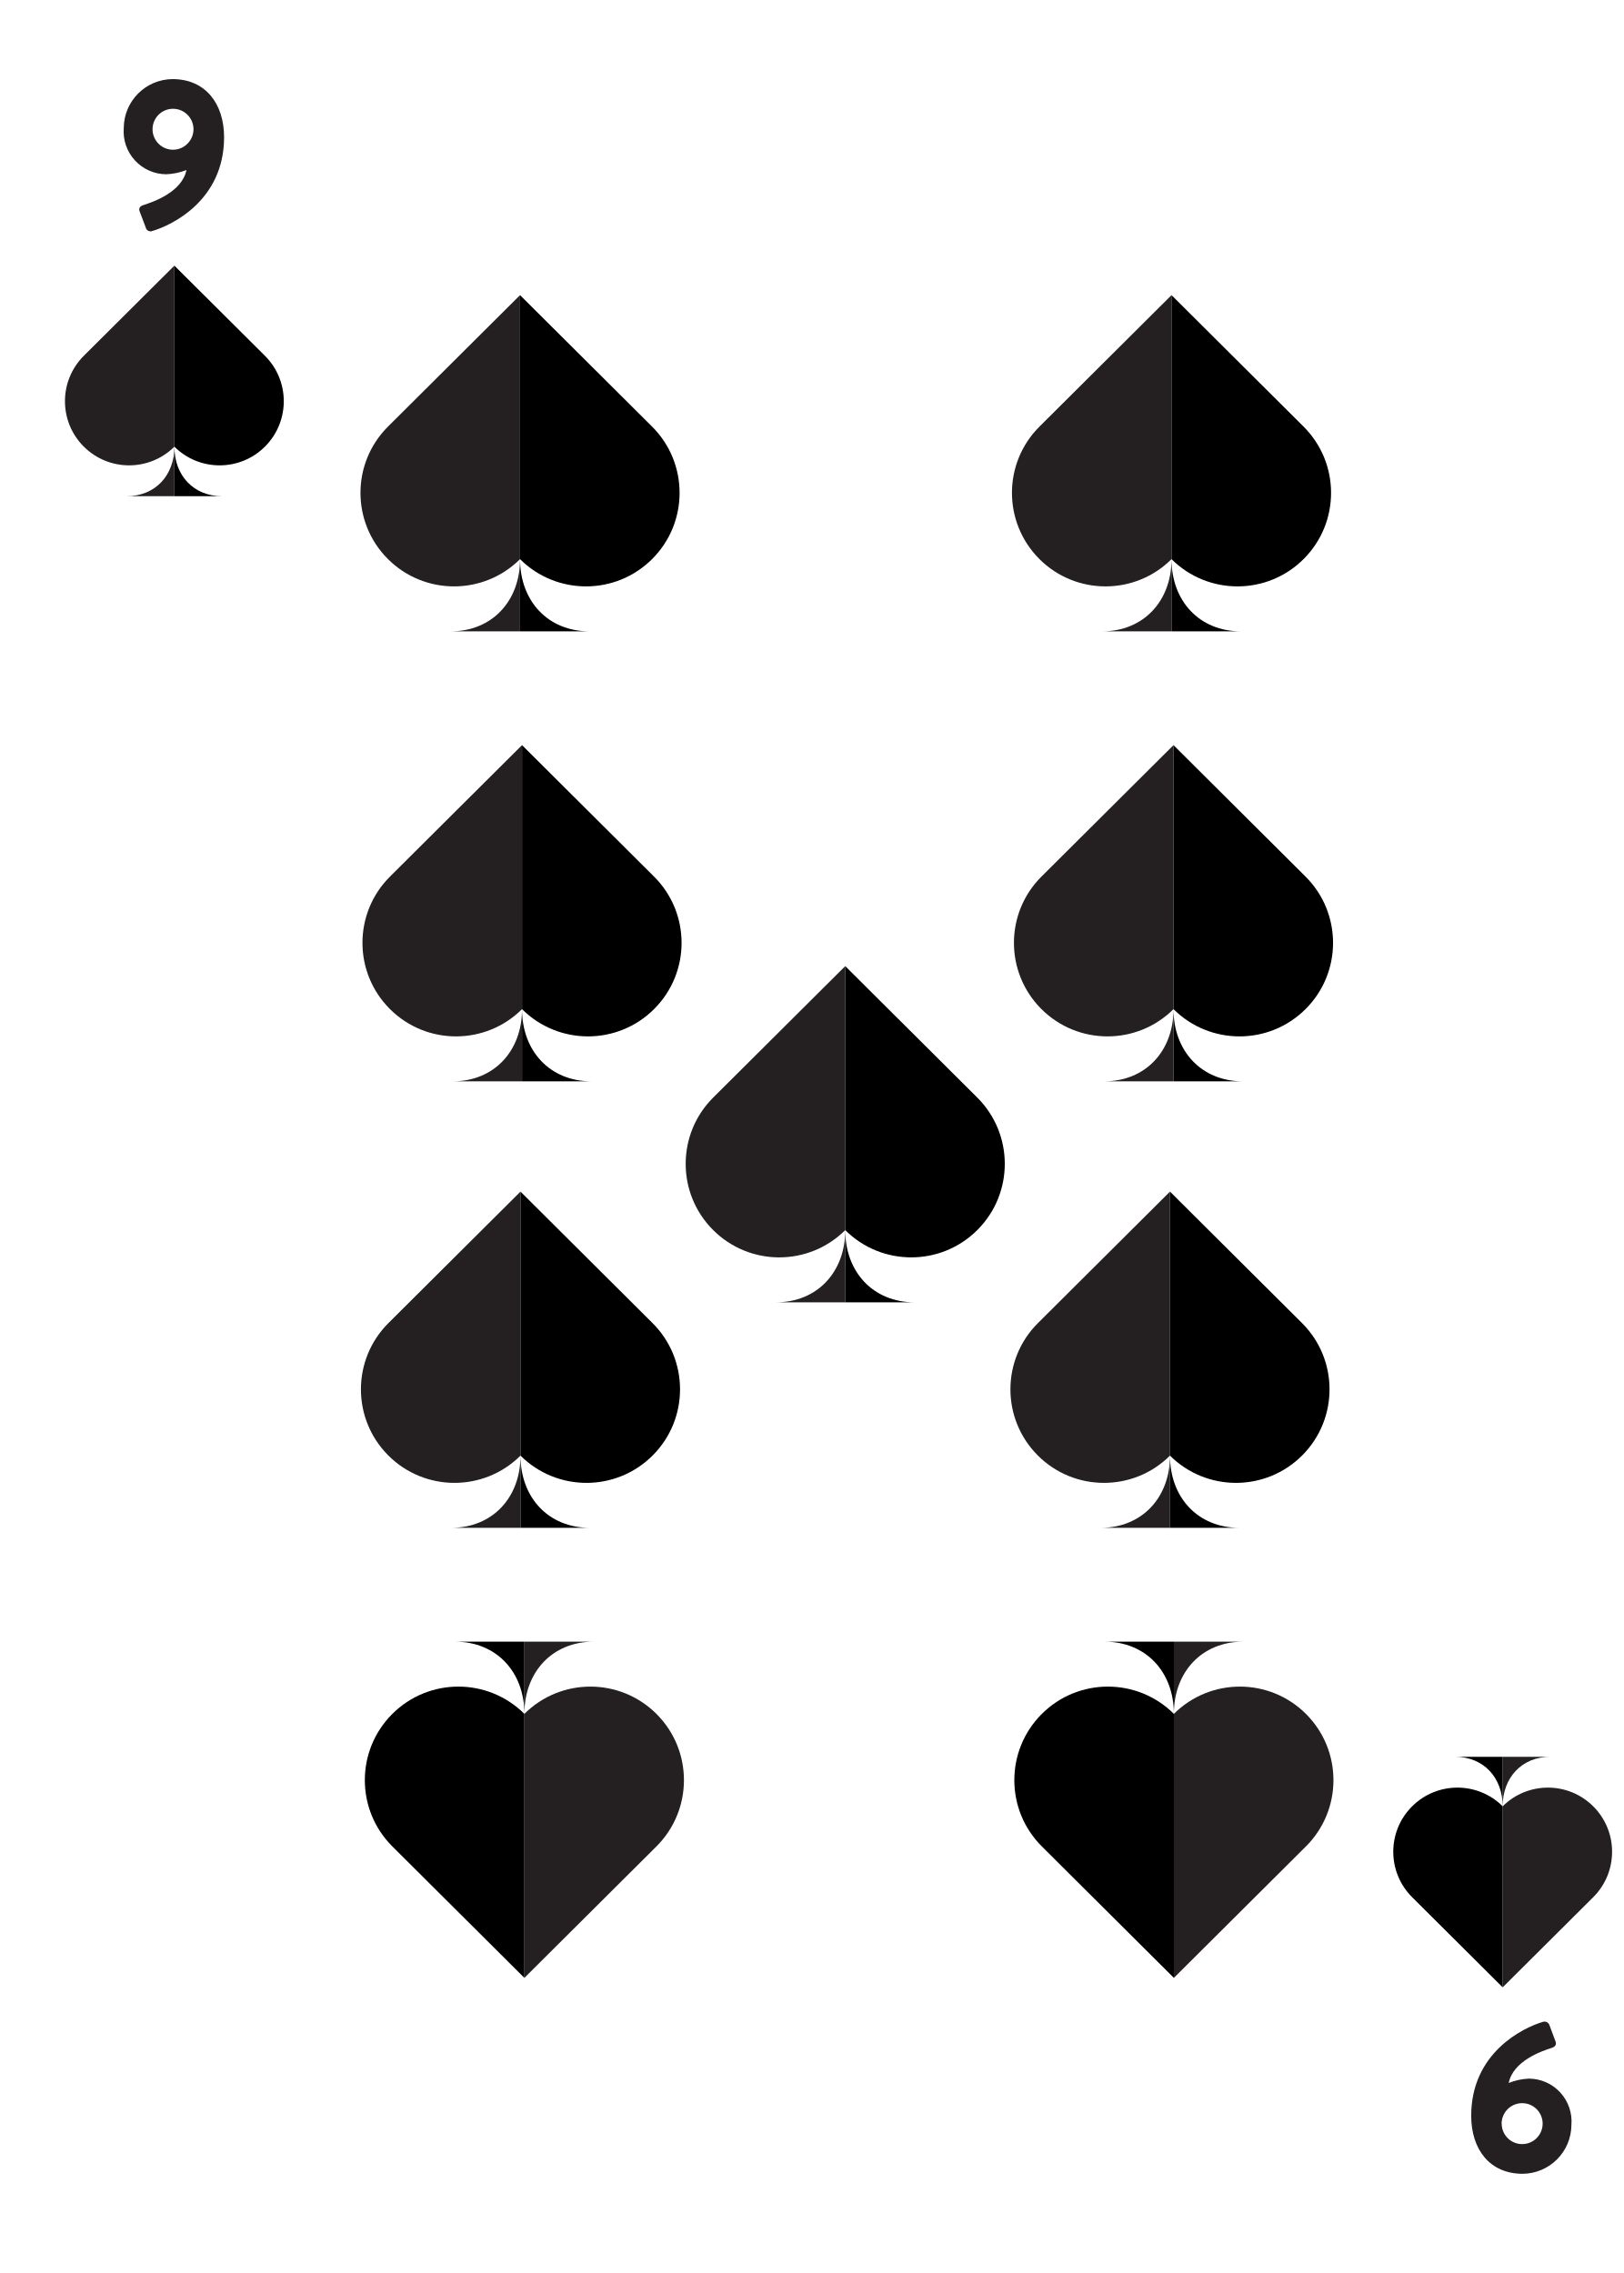
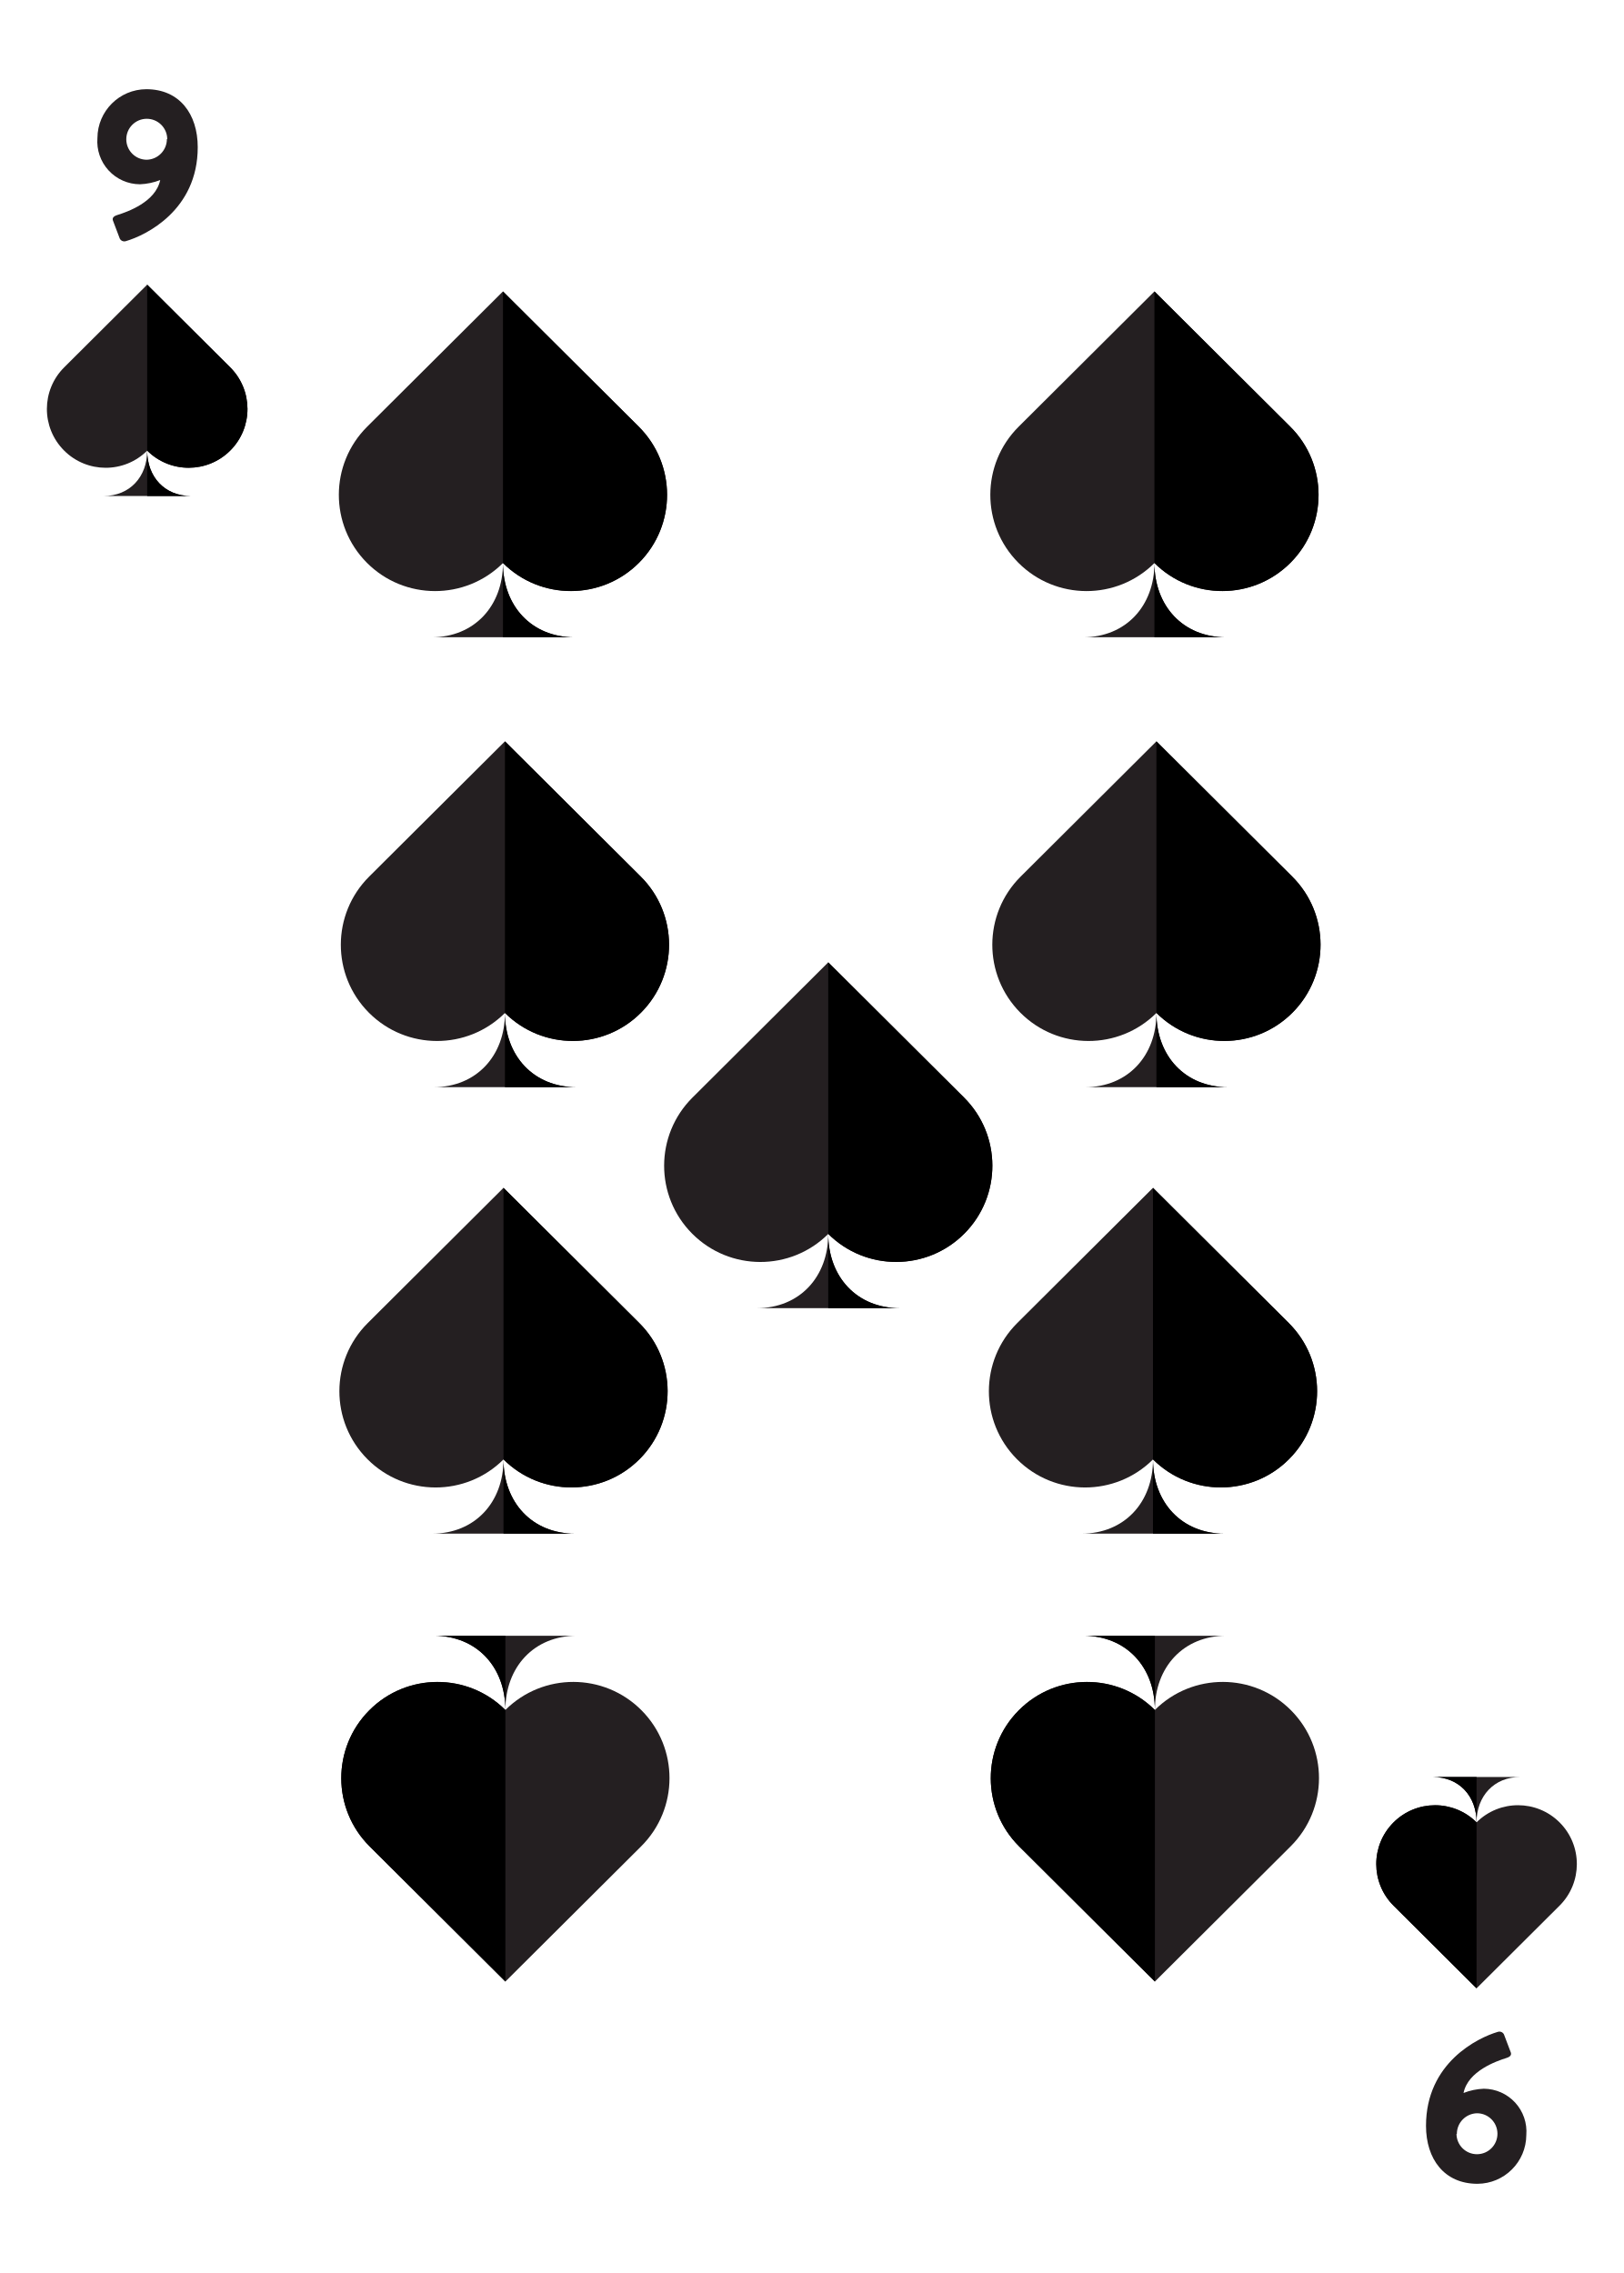
<svg xmlns="http://www.w3.org/2000/svg" xmlns:xlink="http://www.w3.org/1999/xlink" id="Layer_1" data-name="Layer 1" viewBox="0 0 180 252">
  <defs>
    <style>.cls-1{fill:#241f21;}.cls-2{fill:none;stroke:#231f20;stroke-miterlimit:10;}</style>
-     <symbol id="Spade" data-name="Spade" viewBox="0 0 101.42 106.5">
-       <path class="cls-1" d="M50.71,83.63h0a29.63,29.63,0,1,1-41.81-42s0,0,0,0L50.71,0Z" />
-       <path class="cls-1" d="M50.71,83.63c0,13.23-8.81,22.87-22,22.87h22Z" />
+     <symbol id="SPade" data-name="SPade" viewBox="0 0 101.42 106.5">
+       <path class="cls-1" d="M50.71,83.63c0,13.23-8.81,22.87-22,22.87H72.75C59.52,106.5,50.71,96.86,50.71,83.63Z" />
+       <path class="cls-1" d="M92.52,41.65,50.71,0,8.9,41.65a29.63,29.63,0,1,0,41.81,42h0s0,0,0,0h0a29.63,29.63,0,1,0,41.81-42Z" />
      <path class="cls-2" d="M63.21,70" />
      <path d="M50.71,83.63h0a29.63,29.63,0,1,0,41.81-42h0L50.71,0Z" />
      <path d="M50.71,83.63c0,13.23,8.81,22.87,22,22.87h-22Z" />
    </symbol>
-     <symbol id="Spade_medium" data-name="Spade medium" viewBox="0 0 35.76 37.55">
-       <use width="101.42" height="106.5" transform="scale(0.35)" xlink:href="#Spade" />
-     </symbol>
  </defs>
-   <use width="35.76" height="37.55" transform="translate(39.9 32.72)" xlink:href="#Spade_medium" />
-   <use width="35.76" height="37.55" transform="translate(112.12 32.72)" xlink:href="#Spade_medium" />
-   <use width="35.76" height="37.55" transform="translate(147.88 219.28) rotate(180)" xlink:href="#Spade_medium" />
-   <use width="35.76" height="37.55" transform="translate(75.88 219.28) rotate(180)" xlink:href="#Spade_medium" />
-   <use width="35.76" height="37.55" transform="translate(40.12 82.61)" xlink:href="#Spade_medium" />
-   <use width="35.76" height="37.55" transform="translate(112.34 82.61)" xlink:href="#Spade_medium" />
-   <use width="35.76" height="37.55" transform="translate(39.95 132.11)" xlink:href="#Spade_medium" />
-   <use width="35.76" height="37.55" transform="translate(111.95 132.11)" xlink:href="#Spade_medium" />
-   <use width="35.76" height="37.55" transform="translate(75.95 107.11)" xlink:href="#Spade_medium" />
-   <use width="101.42" height="106.5" transform="translate(7.16 29.45) scale(0.24)" xlink:href="#Spade" />
-   <use width="101.42" height="106.5" transform="translate(178.75 220.33) rotate(180) scale(0.24)" xlink:href="#Spade" />
-   <path class="cls-1" d="M15.92,22.73c1.11-.36,4.26-1.45,4.75-3.88a6.8,6.8,0,0,1-2.24.47,4.75,4.75,0,0,1-4.71-5.13,5.45,5.45,0,0,1,5.41-5.42c3.67,0,5.71,2.75,5.71,6.44,0,7-5.78,9.76-7.95,10.4a.54.54,0,0,1-.73-.38l-.69-1.82C15.38,23.13,15.45,22.87,15.92,22.73Zm5.53-8.42a2.27,2.27,0,1,0-2.27,2.29A2.28,2.28,0,0,0,21.45,14.31Z" />
-   <path class="cls-1" d="M172,227.05c-1.11.35-4.26,1.44-4.75,3.88a6.82,6.82,0,0,1,2.24-.48,4.75,4.75,0,0,1,4.71,5.13,5.45,5.45,0,0,1-5.41,5.42c-3.67,0-5.7-2.74-5.7-6.43,0-7,5.77-9.77,7.94-10.41a.57.57,0,0,1,.74.38l.68,1.82C172.54,226.64,172.46,226.9,172,227.05Zm-5.53,8.42a2.27,2.27,0,1,0,2.27-2.3A2.28,2.28,0,0,0,166.46,235.47Z" />
+   <use width="101.42" height="106.5" transform="translate(37.5 32.31) scale(0.36)" xlink:href="#SPade" />
+   <use width="101.42" height="106.5" transform="translate(109.72 32.31) scale(0.36)" xlink:href="#SPade" />
+   <use width="101.42" height="106.5" transform="translate(146.28 219.69) rotate(180) scale(0.36)" xlink:href="#SPade" />
+   <use width="101.42" height="106.5" transform="translate(74.28 219.69) rotate(180) scale(0.36)" xlink:href="#SPade" />
+   <use width="101.42" height="106.5" transform="translate(37.72 82.19) scale(0.36)" xlink:href="#SPade" />
+   <use width="101.42" height="106.5" transform="translate(109.94 82.19) scale(0.36)" xlink:href="#SPade" />
+   <use width="101.42" height="106.5" transform="translate(37.56 131.69) scale(0.36)" xlink:href="#SPade" />
+   <use width="101.42" height="106.5" transform="translate(109.56 131.69) scale(0.36)" xlink:href="#SPade" />
+   <use width="101.42" height="106.5" transform="translate(73.56 106.69) scale(0.36)" xlink:href="#SPade" />
+   <path class="cls-1" d="M13,23.84c1.12-.35,4.26-1.44,4.76-3.88a6.86,6.86,0,0,1-2.25.47,4.75,4.75,0,0,1-4.71-5.13,5.44,5.44,0,0,1,5.42-5.41c3.67,0,5.7,2.74,5.7,6.43,0,7-5.77,9.77-7.95,10.41a.56.56,0,0,1-.73-.38l-.69-1.82C12.42,24.24,12.49,24,13,23.84Zm5.54-8.42a2.27,2.27,0,1,0-2.27,2.29A2.29,2.29,0,0,0,18.5,15.42Z" />
+   <path class="cls-1" d="M167,228.16c-1.11.35-4.26,1.44-4.76,3.88a6.86,6.86,0,0,1,2.25-.47,4.75,4.75,0,0,1,4.71,5.13,5.44,5.44,0,0,1-5.42,5.41c-3.67,0-5.7-2.74-5.7-6.43,0-7,5.77-9.77,7.95-10.41a.56.56,0,0,1,.73.38l.69,1.82C167.58,227.76,167.51,228,167,228.16Zm-5.54,8.42a2.27,2.27,0,1,0,2.27-2.29A2.29,2.29,0,0,0,161.5,236.58Z" />
+   <use width="101.42" height="106.5" transform="translate(5.16 31.56) scale(0.22)" xlink:href="#SPade" />
+   <use width="101.42" height="106.5" transform="translate(174.84 220.44) rotate(180) scale(0.22)" xlink:href="#SPade" />
</svg>
